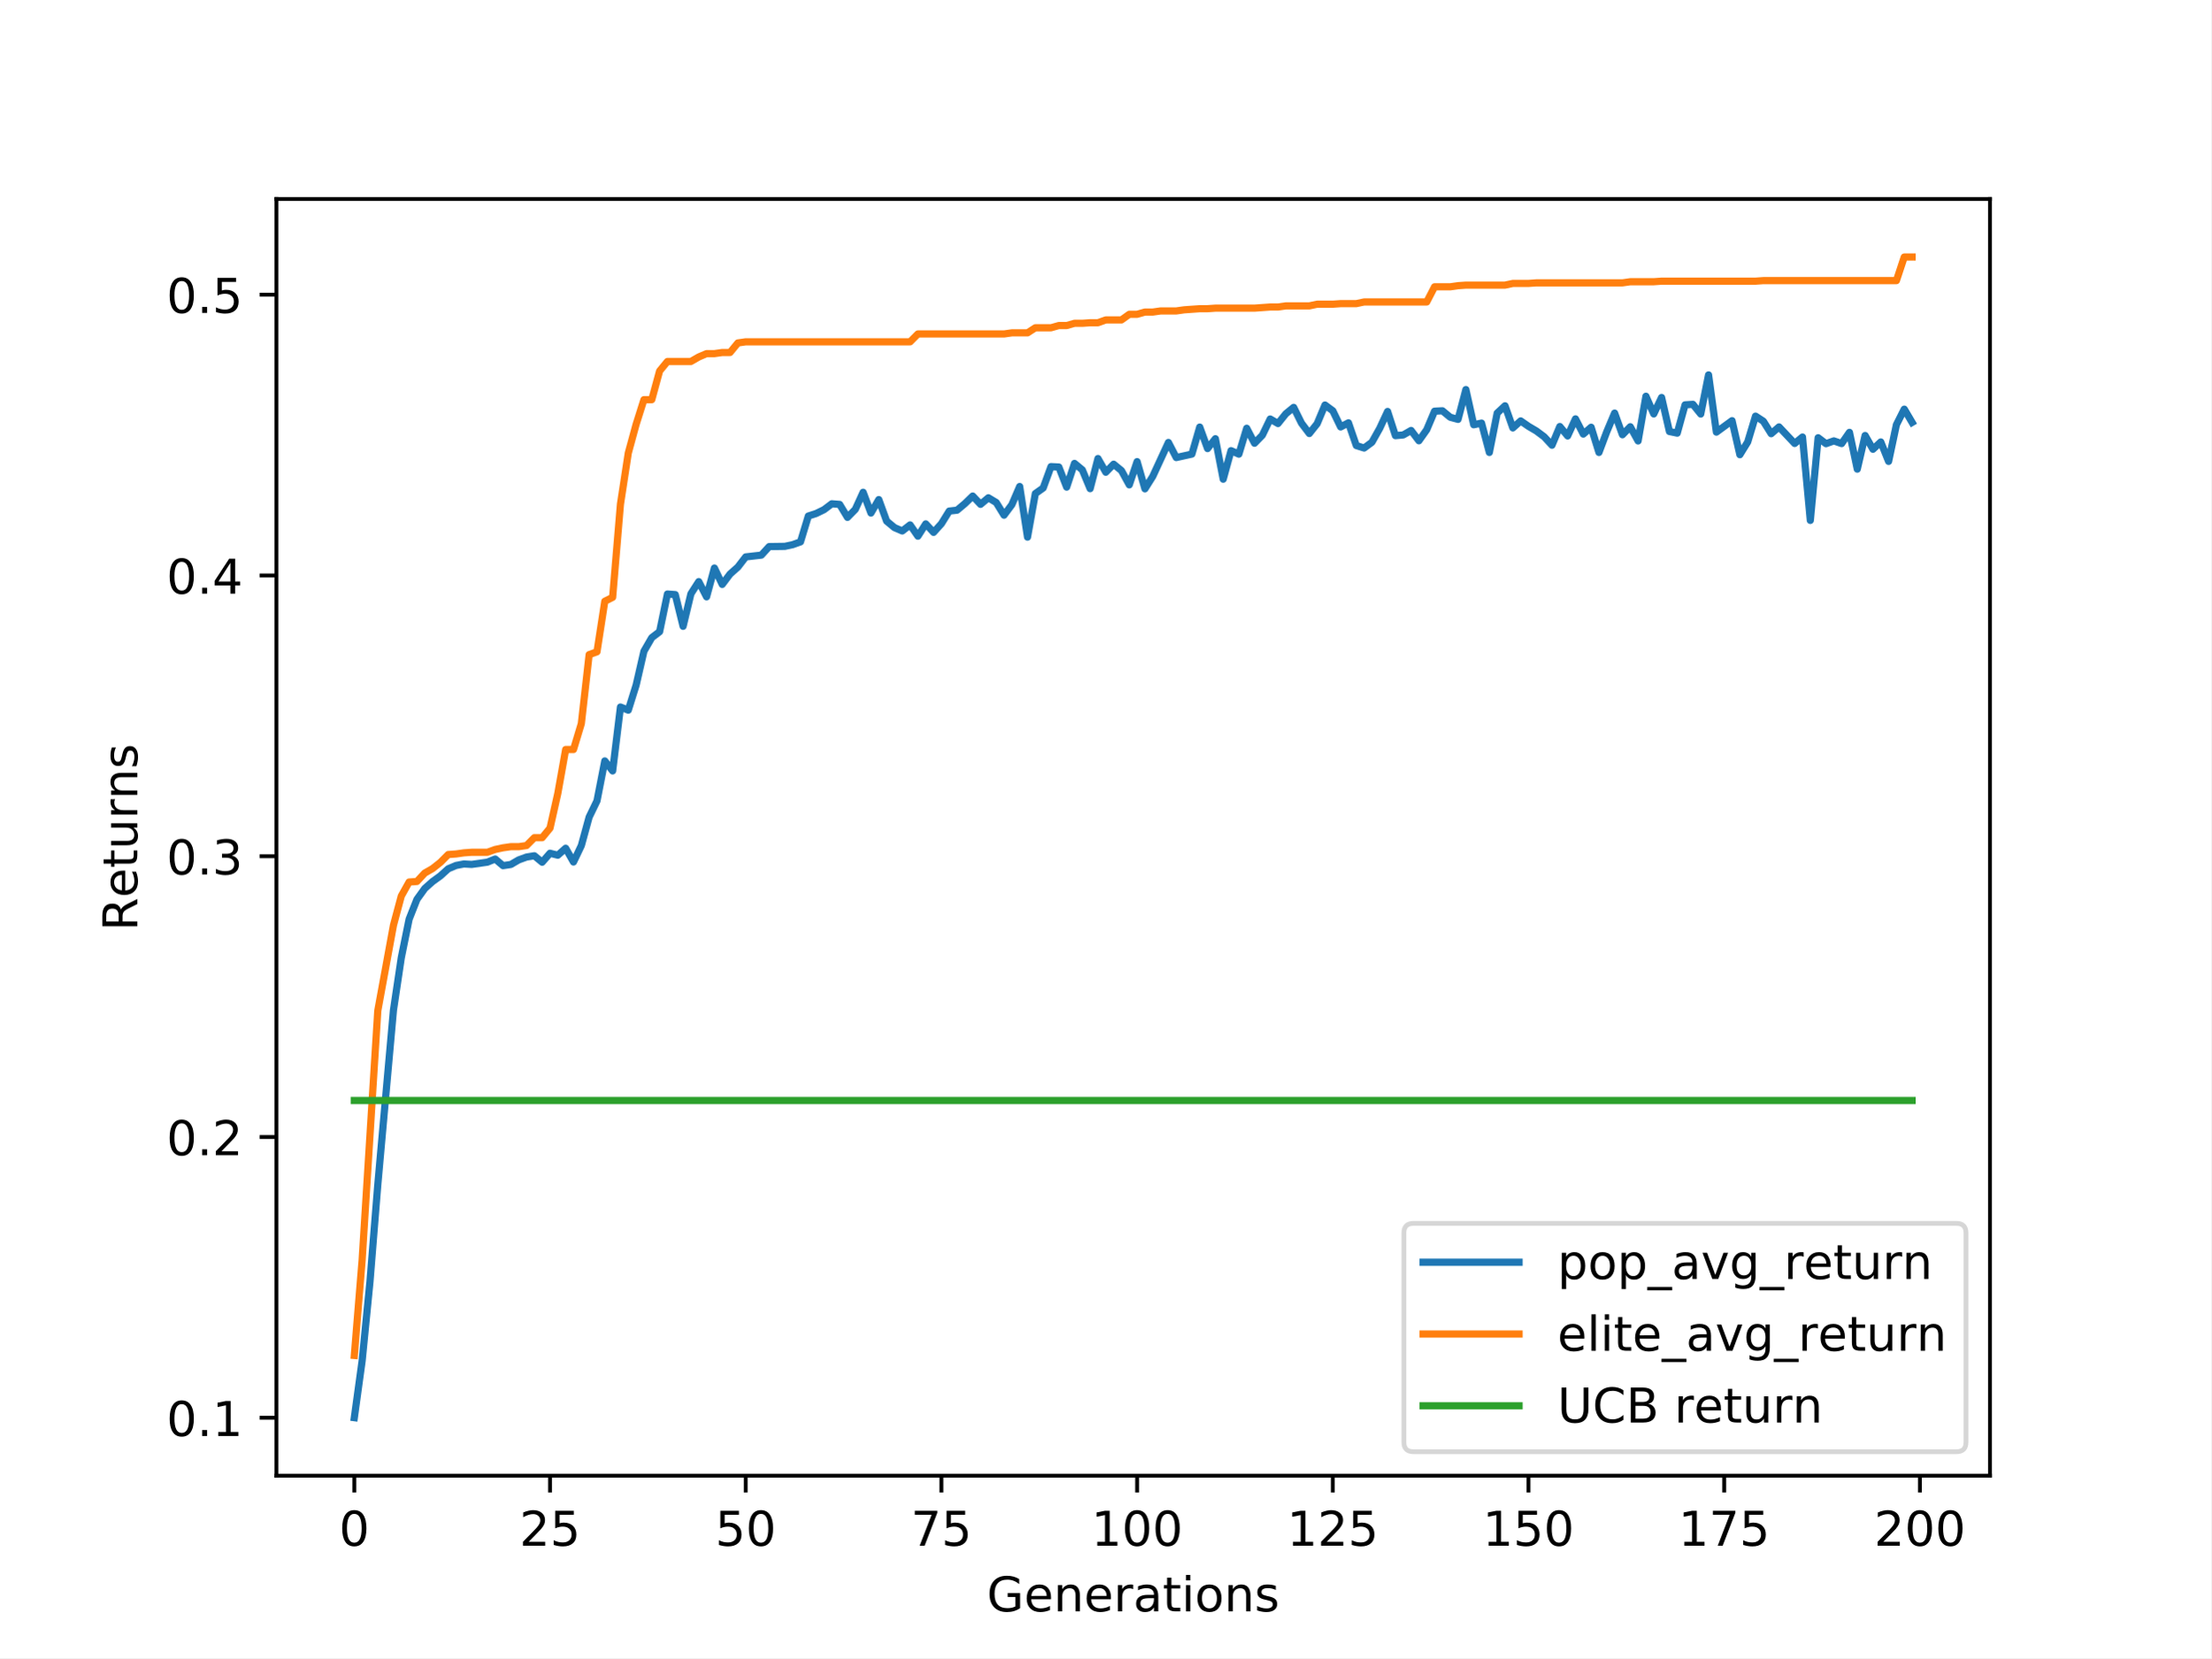
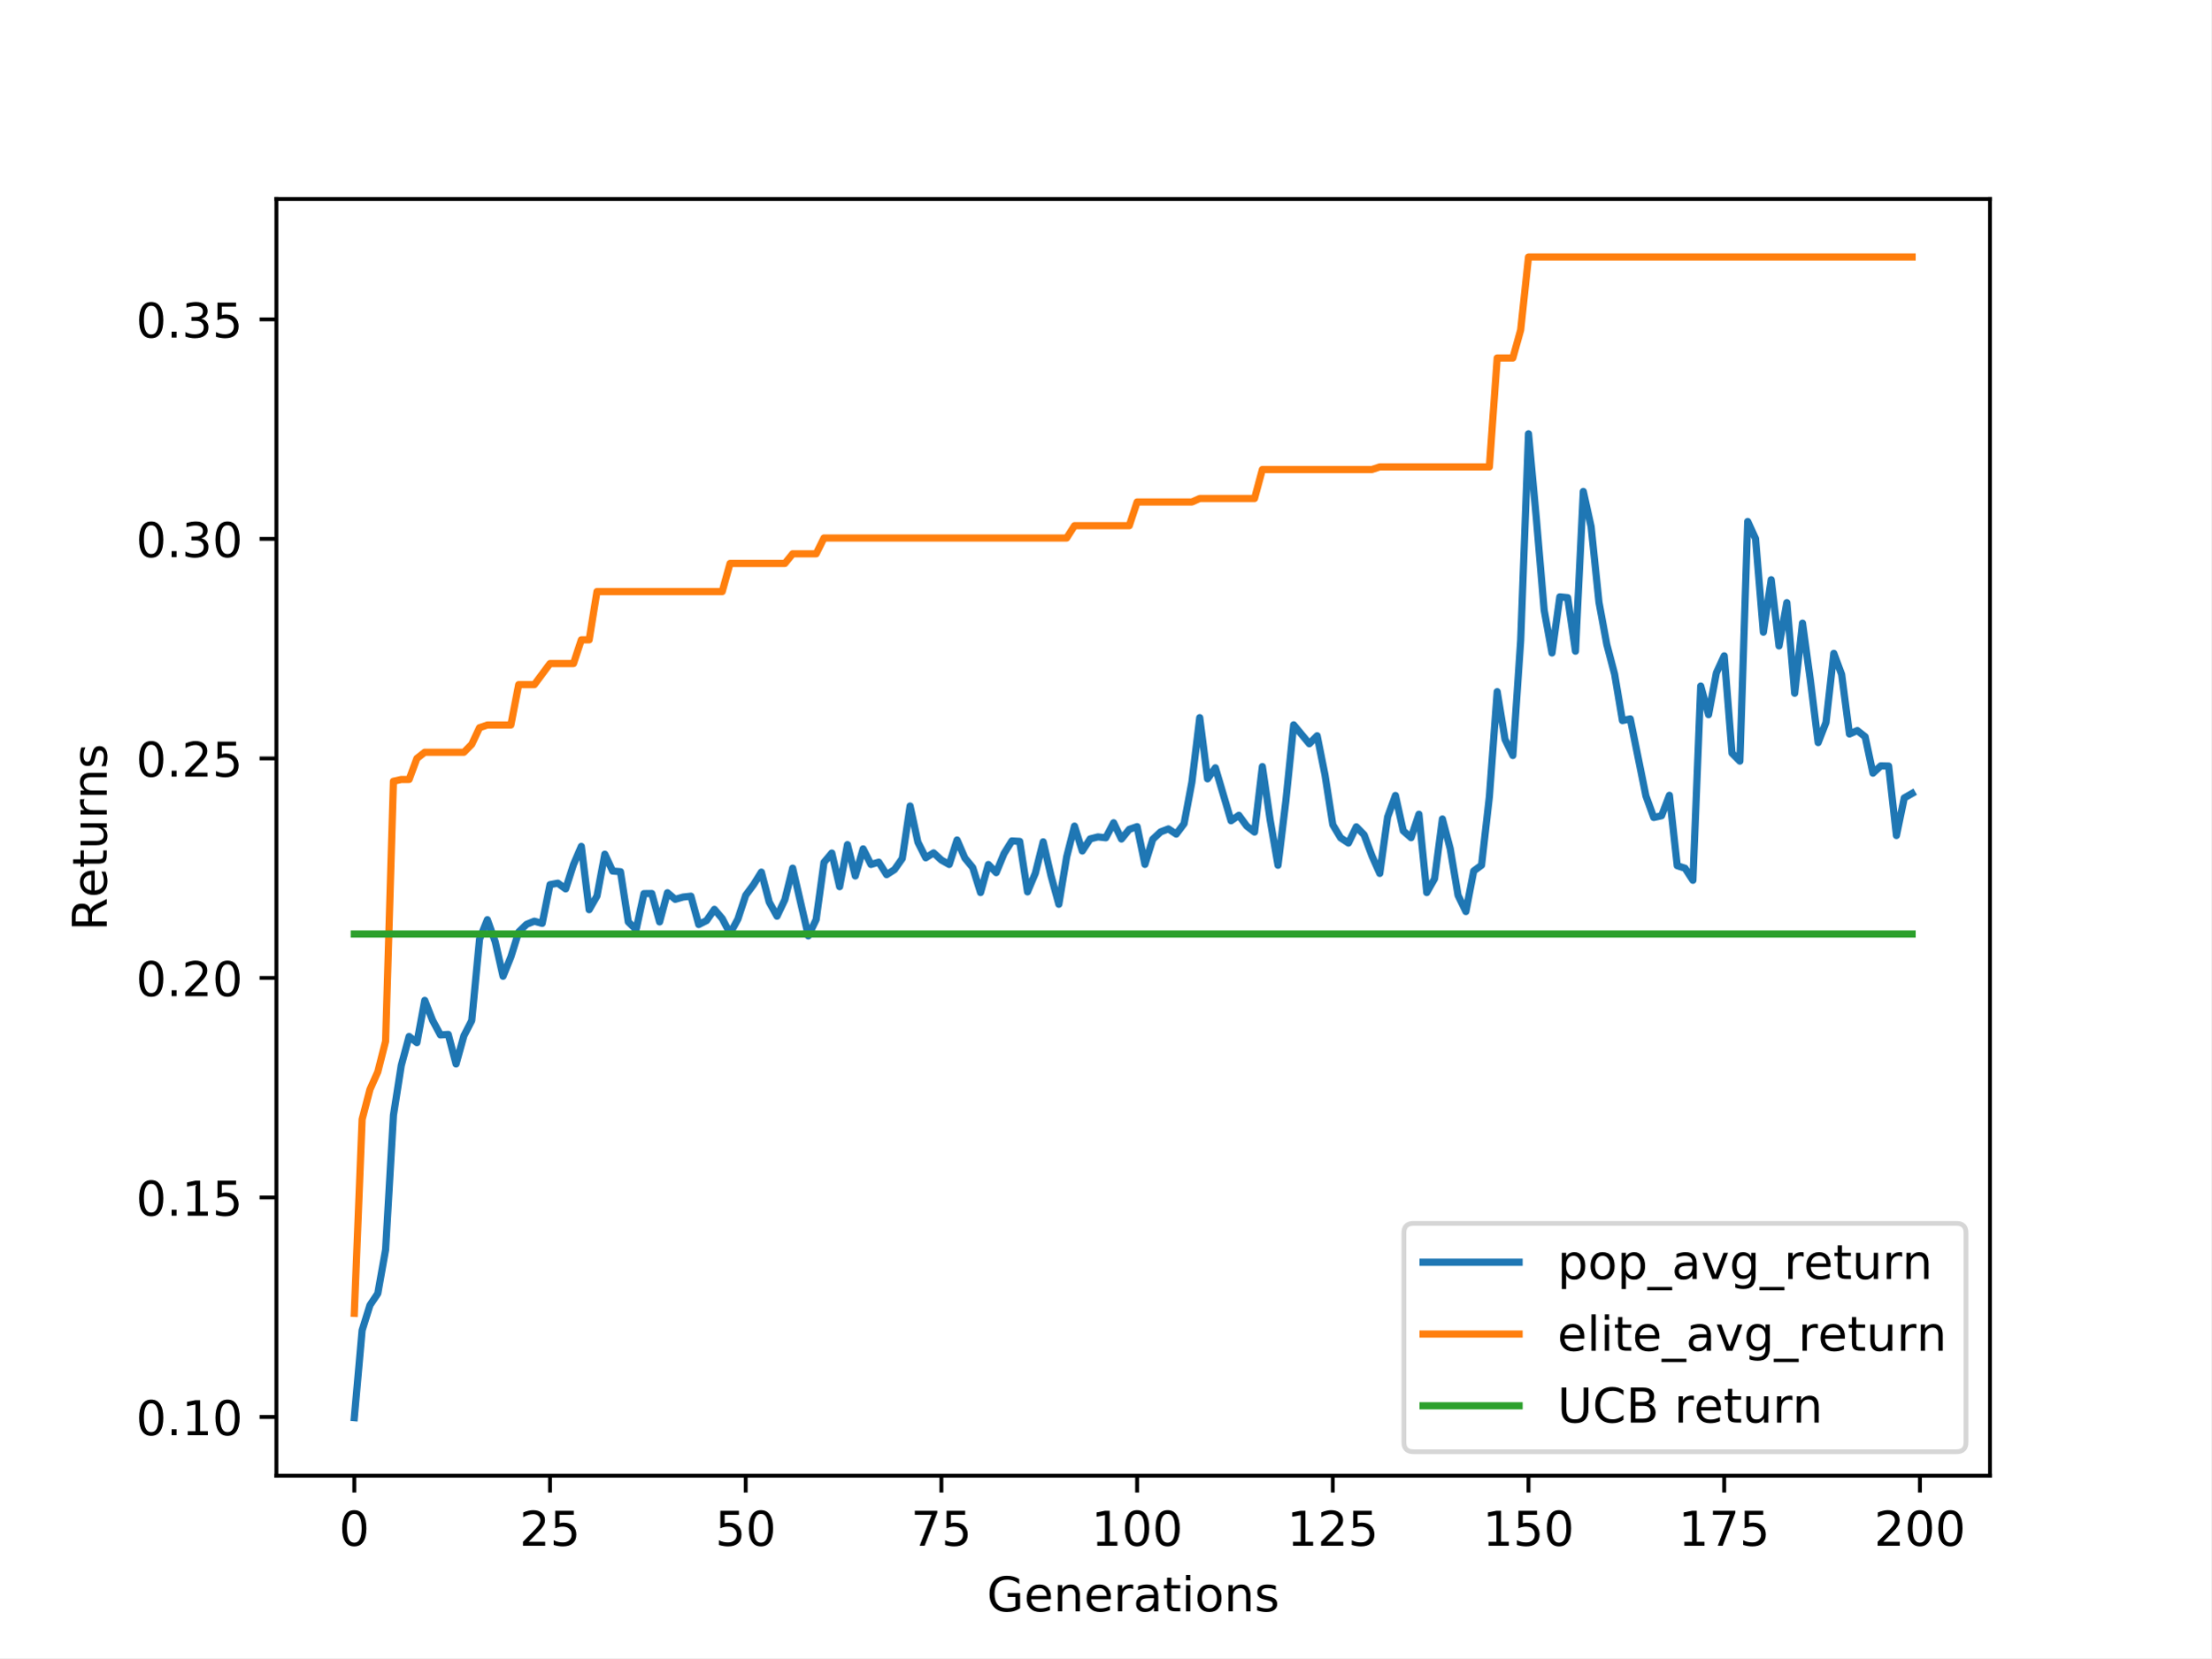
<svg xmlns="http://www.w3.org/2000/svg" xmlns:xlink="http://www.w3.org/1999/xlink" height="345.6pt" version="1.1" viewBox="0 0 460.8 345.6" width="460.8pt">
  <defs>
    <style type="text/css">
*{stroke-linecap:butt;stroke-linejoin:round;}
  </style>
  </defs>
  <g id="figure_1">
    <g id="patch_1">
      <path d="M 0 345.6  L 460.8 345.6  L 460.8 0  L 0 0  z " style="fill:#ffffff;" />
    </g>
    <g id="axes_1">
      <g id="patch_2">
        <path d="M 57.6 307.584  L 414.72 307.584  L 414.72 41.472  L 57.6 41.472  z " style="fill:#ffffff;" />
      </g>
      <g id="matplotlib.axis_1">
        <g id="xtick_1">
          <g id="line2d_1">
            <defs>
-               <path d="M 0 0  L 0 3.5  " id="mc8dad38e68" style="stroke:#000000;stroke-width:0.8;" />
-             </defs>
-             <g>
-               <use style="stroke:#000000;stroke-width:0.8;" x="73.833" xlink:href="#mc8dad38e68" y="307.584" />
+               <path d="M 0 0  L 0 3.5  " id="m1c2fbd9c2b" style="stroke:#000000;stroke-width:0.8;" />
+             </defs>
+             <g>
+               <use style="stroke:#000000;stroke-width:0.8;" x="73.833" xlink:href="#m1c2fbd9c2b" y="307.584" />
            </g>
          </g>
          <g id="text_1">
            <defs>
              <path d="M 31.781 66.406  Q 24.172 66.406 20.328 58.906  Q 16.5 51.422 16.5 36.375  Q 16.5 21.391 20.328 13.891  Q 24.172 6.391 31.781 6.391  Q 39.453 6.391 43.281 13.891  Q 47.125 21.391 47.125 36.375  Q 47.125 51.422 43.281 58.906  Q 39.453 66.406 31.781 66.406  z M 31.781 74.219  Q 44.047 74.219 50.516 64.516  Q 56.984 54.828 56.984 36.375  Q 56.984 17.969 50.516 8.266  Q 44.047 -1.422 31.781 -1.422  Q 19.531 -1.422 13.062 8.266  Q 6.594 17.969 6.594 36.375  Q 6.594 54.828 13.062 64.516  Q 19.531 74.219 31.781 74.219  z " id="DejaVuSans-48" />
            </defs>
            <g transform="translate(70.65148 322.1824)scale(0.1 -0.1)">
              <use xlink:href="#DejaVuSans-48" />
            </g>
          </g>
        </g>
        <g id="xtick_2">
          <g id="line2d_2">
            <g>
-               <use style="stroke:#000000;stroke-width:0.8;" x="114.618" xlink:href="#mc8dad38e68" y="307.584" />
+               <use style="stroke:#000000;stroke-width:0.8;" x="114.618" xlink:href="#m1c2fbd9c2b" y="307.584" />
            </g>
          </g>
          <g id="text_2">
            <defs>
              <path d="M 19.188 8.297  L 53.609 8.297  L 53.609 0  L 7.328 0  L 7.328 8.297  Q 12.938 14.109 22.625 23.891  Q 32.328 33.688 34.812 36.531  Q 39.547 41.844 41.422 45.531  Q 43.312 49.219 43.312 52.781  Q 43.312 58.594 39.234 62.25  Q 35.156 65.922 28.609 65.922  Q 23.969 65.922 18.812 64.312  Q 13.672 62.703 7.812 59.422  L 7.812 69.391  Q 13.766 71.781 18.938 73  Q 24.125 74.219 28.422 74.219  Q 39.75 74.219 46.484 68.547  Q 53.219 62.891 53.219 53.422  Q 53.219 48.922 51.531 44.891  Q 49.859 40.875 45.406 35.406  Q 44.188 33.984 37.641 27.219  Q 31.109 20.453 19.188 8.297  z " id="DejaVuSans-50" />
              <path d="M 10.797 72.906  L 49.516 72.906  L 49.516 64.594  L 19.828 64.594  L 19.828 46.734  Q 21.969 47.469 24.109 47.828  Q 26.266 48.188 28.422 48.188  Q 40.625 48.188 47.75 41.5  Q 54.891 34.812 54.891 23.391  Q 54.891 11.625 47.562 5.094  Q 40.234 -1.422 26.906 -1.422  Q 22.312 -1.422 17.547 -0.641  Q 12.797 0.141 7.719 1.703  L 7.719 11.625  Q 12.109 9.234 16.797 8.062  Q 21.484 6.891 26.703 6.891  Q 35.156 6.891 40.078 11.328  Q 45.016 15.766 45.016 23.391  Q 45.016 31 40.078 35.438  Q 35.156 39.891 26.703 39.891  Q 22.75 39.891 18.812 39.016  Q 14.891 38.141 10.797 36.281  z " id="DejaVuSans-53" />
            </defs>
            <g transform="translate(108.256 322.1824)scale(0.1 -0.1)">
              <use xlink:href="#DejaVuSans-50" />
              <use x="63.623" xlink:href="#DejaVuSans-53" />
            </g>
          </g>
        </g>
        <g id="xtick_3">
          <g id="line2d_3">
            <g>
-               <use style="stroke:#000000;stroke-width:0.8;" x="155.404" xlink:href="#mc8dad38e68" y="307.584" />
+               <use style="stroke:#000000;stroke-width:0.8;" x="155.404" xlink:href="#m1c2fbd9c2b" y="307.584" />
            </g>
          </g>
          <g id="text_3">
            <g transform="translate(149.0417 322.1824)scale(0.1 -0.1)">
              <use xlink:href="#DejaVuSans-53" />
              <use x="63.623" xlink:href="#DejaVuSans-48" />
            </g>
          </g>
        </g>
        <g id="xtick_4">
          <g id="line2d_4">
            <g>
-               <use style="stroke:#000000;stroke-width:0.8;" x="196.19" xlink:href="#mc8dad38e68" y="307.584" />
+               <use style="stroke:#000000;stroke-width:0.8;" x="196.19" xlink:href="#m1c2fbd9c2b" y="307.584" />
            </g>
          </g>
          <g id="text_4">
            <defs>
              <path d="M 8.203 72.906  L 55.078 72.906  L 55.078 68.703  L 28.609 0  L 18.312 0  L 43.219 64.594  L 8.203 64.594  z " id="DejaVuSans-55" />
            </defs>
            <g transform="translate(189.8275 322.1824)scale(0.1 -0.1)">
              <use xlink:href="#DejaVuSans-55" />
              <use x="63.623" xlink:href="#DejaVuSans-53" />
            </g>
          </g>
        </g>
        <g id="xtick_5">
          <g id="line2d_5">
            <g>
-               <use style="stroke:#000000;stroke-width:0.8;" x="236.976" xlink:href="#mc8dad38e68" y="307.584" />
+               <use style="stroke:#000000;stroke-width:0.8;" x="236.976" xlink:href="#m1c2fbd9c2b" y="307.584" />
            </g>
          </g>
          <g id="text_5">
            <defs>
              <path d="M 12.406 8.297  L 28.516 8.297  L 28.516 63.922  L 10.984 60.406  L 10.984 69.391  L 28.422 72.906  L 38.281 72.906  L 38.281 8.297  L 54.391 8.297  L 54.391 0  L 12.406 0  z " id="DejaVuSans-49" />
            </defs>
            <g transform="translate(227.432 322.1824)scale(0.1 -0.1)">
              <use xlink:href="#DejaVuSans-49" />
              <use x="63.623" xlink:href="#DejaVuSans-48" />
              <use x="127.246" xlink:href="#DejaVuSans-48" />
            </g>
          </g>
        </g>
        <g id="xtick_6">
          <g id="line2d_6">
            <g>
-               <use style="stroke:#000000;stroke-width:0.8;" x="277.761" xlink:href="#mc8dad38e68" y="307.584" />
+               <use style="stroke:#000000;stroke-width:0.8;" x="277.761" xlink:href="#m1c2fbd9c2b" y="307.584" />
            </g>
          </g>
          <g id="text_6">
            <g transform="translate(268.2177 322.1824)scale(0.1 -0.1)">
              <use xlink:href="#DejaVuSans-49" />
              <use x="63.623" xlink:href="#DejaVuSans-50" />
              <use x="127.246" xlink:href="#DejaVuSans-53" />
            </g>
          </g>
        </g>
        <g id="xtick_7">
          <g id="line2d_7">
            <g>
-               <use style="stroke:#000000;stroke-width:0.8;" x="318.547" xlink:href="#mc8dad38e68" y="307.584" />
+               <use style="stroke:#000000;stroke-width:0.8;" x="318.547" xlink:href="#m1c2fbd9c2b" y="307.584" />
            </g>
          </g>
          <g id="text_7">
            <g transform="translate(309.0035 322.1824)scale(0.1 -0.1)">
              <use xlink:href="#DejaVuSans-49" />
              <use x="63.623" xlink:href="#DejaVuSans-53" />
              <use x="127.246" xlink:href="#DejaVuSans-48" />
            </g>
          </g>
        </g>
        <g id="xtick_8">
          <g id="line2d_8">
            <g>
-               <use style="stroke:#000000;stroke-width:0.8;" x="359.333" xlink:href="#mc8dad38e68" y="307.584" />
+               <use style="stroke:#000000;stroke-width:0.8;" x="359.333" xlink:href="#m1c2fbd9c2b" y="307.584" />
            </g>
          </g>
          <g id="text_8">
            <g transform="translate(349.7892 322.1824)scale(0.1 -0.1)">
              <use xlink:href="#DejaVuSans-49" />
              <use x="63.623" xlink:href="#DejaVuSans-55" />
              <use x="127.246" xlink:href="#DejaVuSans-53" />
            </g>
          </g>
        </g>
        <g id="xtick_9">
          <g id="line2d_9">
            <g>
-               <use style="stroke:#000000;stroke-width:0.8;" x="400.119" xlink:href="#mc8dad38e68" y="307.584" />
+               <use style="stroke:#000000;stroke-width:0.8;" x="400.119" xlink:href="#m1c2fbd9c2b" y="307.584" />
            </g>
          </g>
          <g id="text_9">
            <g transform="translate(390.575 322.1824)scale(0.1 -0.1)">
              <use xlink:href="#DejaVuSans-50" />
              <use x="63.623" xlink:href="#DejaVuSans-48" />
              <use x="127.246" xlink:href="#DejaVuSans-48" />
            </g>
          </g>
        </g>
        <g id="text_10">
          <defs>
            <path d="M 59.516 10.406  L 59.516 29.984  L 43.406 29.984  L 43.406 38.094  L 69.281 38.094  L 69.281 6.781  Q 63.578 2.734 56.688 0.656  Q 49.812 -1.422 42 -1.422  Q 24.906 -1.422 15.25 8.562  Q 5.609 18.562 5.609 36.375  Q 5.609 54.25 15.25 64.234  Q 24.906 74.219 42 74.219  Q 49.125 74.219 55.547 72.453  Q 61.969 70.703 67.391 67.281  L 67.391 56.781  Q 61.922 61.422 55.766 63.766  Q 49.609 66.109 42.828 66.109  Q 29.438 66.109 22.719 58.641  Q 16.016 51.172 16.016 36.375  Q 16.016 21.625 22.719 14.156  Q 29.438 6.688 42.828 6.688  Q 48.047 6.688 52.141 7.594  Q 56.25 8.5 59.516 10.406  z " id="DejaVuSans-71" />
            <path d="M 56.203 29.594  L 56.203 25.203  L 14.891 25.203  Q 15.484 15.922 20.484 11.062  Q 25.484 6.203 34.422 6.203  Q 39.594 6.203 44.453 7.469  Q 49.312 8.734 54.109 11.281  L 54.109 2.781  Q 49.266 0.734 44.188 -0.344  Q 39.109 -1.422 33.891 -1.422  Q 20.797 -1.422 13.156 6.188  Q 5.516 13.812 5.516 26.812  Q 5.516 40.234 12.766 48.109  Q 20.016 56 32.328 56  Q 43.359 56 49.781 48.891  Q 56.203 41.797 56.203 29.594  z M 47.219 32.234  Q 47.125 39.594 43.094 43.984  Q 39.062 48.391 32.422 48.391  Q 24.906 48.391 20.391 44.141  Q 15.875 39.891 15.188 32.172  z " id="DejaVuSans-101" />
            <path d="M 54.891 33.016  L 54.891 0  L 45.906 0  L 45.906 32.719  Q 45.906 40.484 42.875 44.328  Q 39.844 48.188 33.797 48.188  Q 26.516 48.188 22.312 43.547  Q 18.109 38.922 18.109 30.906  L 18.109 0  L 9.078 0  L 9.078 54.688  L 18.109 54.688  L 18.109 46.188  Q 21.344 51.125 25.703 53.562  Q 30.078 56 35.797 56  Q 45.219 56 50.047 50.172  Q 54.891 44.344 54.891 33.016  z " id="DejaVuSans-110" />
            <path d="M 41.109 46.297  Q 39.594 47.172 37.812 47.578  Q 36.031 48 33.891 48  Q 26.266 48 22.188 43.047  Q 18.109 38.094 18.109 28.812  L 18.109 0  L 9.078 0  L 9.078 54.688  L 18.109 54.688  L 18.109 46.188  Q 20.953 51.172 25.484 53.578  Q 30.031 56 36.531 56  Q 37.453 56 38.578 55.875  Q 39.703 55.766 41.062 55.516  z " id="DejaVuSans-114" />
            <path d="M 34.281 27.484  Q 23.391 27.484 19.188 25  Q 14.984 22.516 14.984 16.5  Q 14.984 11.719 18.141 8.906  Q 21.297 6.109 26.703 6.109  Q 34.188 6.109 38.703 11.406  Q 43.219 16.703 43.219 25.484  L 43.219 27.484  z M 52.203 31.203  L 52.203 0  L 43.219 0  L 43.219 8.297  Q 40.141 3.328 35.547 0.953  Q 30.953 -1.422 24.312 -1.422  Q 15.922 -1.422 10.953 3.297  Q 6 8.016 6 15.922  Q 6 25.141 12.172 29.828  Q 18.359 34.516 30.609 34.516  L 43.219 34.516  L 43.219 35.406  Q 43.219 41.609 39.141 45  Q 35.062 48.391 27.688 48.391  Q 23 48.391 18.547 47.266  Q 14.109 46.141 10.016 43.891  L 10.016 52.203  Q 14.938 54.109 19.578 55.047  Q 24.219 56 28.609 56  Q 40.484 56 46.344 49.844  Q 52.203 43.703 52.203 31.203  z " id="DejaVuSans-97" />
            <path d="M 18.312 70.219  L 18.312 54.688  L 36.812 54.688  L 36.812 47.703  L 18.312 47.703  L 18.312 18.016  Q 18.312 11.328 20.141 9.422  Q 21.969 7.516 27.594 7.516  L 36.812 7.516  L 36.812 0  L 27.594 0  Q 17.188 0 13.234 3.875  Q 9.281 7.766 9.281 18.016  L 9.281 47.703  L 2.688 47.703  L 2.688 54.688  L 9.281 54.688  L 9.281 70.219  z " id="DejaVuSans-116" />
            <path d="M 9.422 54.688  L 18.406 54.688  L 18.406 0  L 9.422 0  z M 9.422 75.984  L 18.406 75.984  L 18.406 64.594  L 9.422 64.594  z " id="DejaVuSans-105" />
            <path d="M 30.609 48.391  Q 23.391 48.391 19.188 42.75  Q 14.984 37.109 14.984 27.297  Q 14.984 17.484 19.156 11.844  Q 23.344 6.203 30.609 6.203  Q 37.797 6.203 41.984 11.859  Q 46.188 17.531 46.188 27.297  Q 46.188 37.016 41.984 42.703  Q 37.797 48.391 30.609 48.391  z M 30.609 56  Q 42.328 56 49.016 48.375  Q 55.719 40.766 55.719 27.297  Q 55.719 13.875 49.016 6.219  Q 42.328 -1.422 30.609 -1.422  Q 18.844 -1.422 12.172 6.219  Q 5.516 13.875 5.516 27.297  Q 5.516 40.766 12.172 48.375  Q 18.844 56 30.609 56  z " id="DejaVuSans-111" />
            <path d="M 44.281 53.078  L 44.281 44.578  Q 40.484 46.531 36.375 47.5  Q 32.281 48.484 27.875 48.484  Q 21.188 48.484 17.844 46.438  Q 14.5 44.391 14.5 40.281  Q 14.5 37.156 16.891 35.375  Q 19.281 33.594 26.516 31.984  L 29.594 31.297  Q 39.156 29.25 43.188 25.516  Q 47.219 21.781 47.219 15.094  Q 47.219 7.469 41.188 3.016  Q 35.156 -1.422 24.609 -1.422  Q 20.219 -1.422 15.453 -0.562  Q 10.688 0.297 5.422 2  L 5.422 11.281  Q 10.406 8.688 15.234 7.391  Q 20.062 6.109 24.812 6.109  Q 31.156 6.109 34.562 8.281  Q 37.984 10.453 37.984 14.406  Q 37.984 18.062 35.516 20.016  Q 33.062 21.969 24.703 23.781  L 21.578 24.516  Q 13.234 26.266 9.516 29.906  Q 5.812 33.547 5.812 39.891  Q 5.812 47.609 11.281 51.797  Q 16.75 56 26.812 56  Q 31.781 56 36.172 55.266  Q 40.578 54.547 44.281 53.078  z " id="DejaVuSans-115" />
          </defs>
          <g transform="translate(205.6623 335.8606)scale(0.1 -0.1)">
            <use xlink:href="#DejaVuSans-71" />
            <use x="77.49" xlink:href="#DejaVuSans-101" />
            <use x="139.014" xlink:href="#DejaVuSans-110" />
            <use x="202.393" xlink:href="#DejaVuSans-101" />
            <use x="263.916" xlink:href="#DejaVuSans-114" />
            <use x="305.029" xlink:href="#DejaVuSans-97" />
            <use x="366.309" xlink:href="#DejaVuSans-116" />
            <use x="405.518" xlink:href="#DejaVuSans-105" />
            <use x="433.301" xlink:href="#DejaVuSans-111" />
            <use x="494.482" xlink:href="#DejaVuSans-110" />
            <use x="557.861" xlink:href="#DejaVuSans-115" />
          </g>
        </g>
      </g>
      <g id="matplotlib.axis_2">
        <g id="ytick_1">
          <g id="line2d_10">
            <defs>
-               <path d="M 0 0  L -3.5 0  " id="m16a6c72149" style="stroke:#000000;stroke-width:0.8;" />
-             </defs>
-             <g>
-               <use style="stroke:#000000;stroke-width:0.8;" x="57.6" xlink:href="#m16a6c72149" y="295.511" />
+               <path d="M 0 0  L -3.5 0  " id="m6aaf0573ea" style="stroke:#000000;stroke-width:0.8;" />
+             </defs>
+             <g>
+               <use style="stroke:#000000;stroke-width:0.8;" x="57.6" xlink:href="#m6aaf0573ea" y="295.342" />
            </g>
          </g>
          <g id="text_11">
            <defs>
              <path d="M 10.688 12.406  L 21 12.406  L 21 0  L 10.688 0  z " id="DejaVuSans-46" />
            </defs>
-             <g transform="translate(34.69687 299.3106)scale(0.1 -0.1)">
+             <g transform="translate(28.33438 299.1408)scale(0.1 -0.1)">
              <use xlink:href="#DejaVuSans-48" />
              <use x="63.623" xlink:href="#DejaVuSans-46" />
              <use x="95.41" xlink:href="#DejaVuSans-49" />
+               <use x="159.033" xlink:href="#DejaVuSans-48" />
            </g>
          </g>
        </g>
        <g id="ytick_2">
          <g id="line2d_11">
            <g>
-               <use style="stroke:#000000;stroke-width:0.8;" x="57.6" xlink:href="#m16a6c72149" y="236.986" />
+               <use style="stroke:#000000;stroke-width:0.8;" x="57.6" xlink:href="#m6aaf0573ea" y="249.586" />
            </g>
          </g>
          <g id="text_12">
-             <g transform="translate(34.69687 240.7854)scale(0.1 -0.1)">
-               <use xlink:href="#DejaVuSans-48" />
-               <use x="63.623" xlink:href="#DejaVuSans-46" />
-               <use x="95.41" xlink:href="#DejaVuSans-50" />
+             <g transform="translate(28.33438 253.385)scale(0.1 -0.1)">
+               <use xlink:href="#DejaVuSans-48" />
+               <use x="63.623" xlink:href="#DejaVuSans-46" />
+               <use x="95.41" xlink:href="#DejaVuSans-49" />
+               <use x="159.033" xlink:href="#DejaVuSans-53" />
            </g>
          </g>
        </g>
        <g id="ytick_3">
          <g id="line2d_12">
            <g>
-               <use style="stroke:#000000;stroke-width:0.8;" x="57.6" xlink:href="#m16a6c72149" y="178.461" />
+               <use style="stroke:#000000;stroke-width:0.8;" x="57.6" xlink:href="#m6aaf0573ea" y="203.83" />
            </g>
          </g>
          <g id="text_13">
-             <defs>
-               <path d="M 40.578 39.312  Q 47.656 37.797 51.625 33  Q 55.609 28.219 55.609 21.188  Q 55.609 10.406 48.188 4.484  Q 40.766 -1.422 27.094 -1.422  Q 22.516 -1.422 17.656 -0.516  Q 12.797 0.391 7.625 2.203  L 7.625 11.719  Q 11.719 9.328 16.594 8.109  Q 21.484 6.891 26.812 6.891  Q 36.078 6.891 40.938 10.547  Q 45.797 14.203 45.797 21.188  Q 45.797 27.641 41.281 31.266  Q 36.766 34.906 28.719 34.906  L 20.219 34.906  L 20.219 43.016  L 29.109 43.016  Q 36.375 43.016 40.234 45.922  Q 44.094 48.828 44.094 54.297  Q 44.094 59.906 40.109 62.906  Q 36.141 65.922 28.719 65.922  Q 24.656 65.922 20.016 65.031  Q 15.375 64.156 9.812 62.312  L 9.812 71.094  Q 15.438 72.656 20.344 73.438  Q 25.25 74.219 29.594 74.219  Q 40.828 74.219 47.359 69.109  Q 53.906 64.016 53.906 55.328  Q 53.906 49.266 50.438 45.094  Q 46.969 40.922 40.578 39.312  z " id="DejaVuSans-51" />
-             </defs>
-             <g transform="translate(34.69687 182.2601)scale(0.1 -0.1)">
-               <use xlink:href="#DejaVuSans-48" />
-               <use x="63.623" xlink:href="#DejaVuSans-46" />
-               <use x="95.41" xlink:href="#DejaVuSans-51" />
+             <g transform="translate(28.33438 207.6292)scale(0.1 -0.1)">
+               <use xlink:href="#DejaVuSans-48" />
+               <use x="63.623" xlink:href="#DejaVuSans-46" />
+               <use x="95.41" xlink:href="#DejaVuSans-50" />
+               <use x="159.033" xlink:href="#DejaVuSans-48" />
            </g>
          </g>
        </g>
        <g id="ytick_4">
          <g id="line2d_13">
            <g>
-               <use style="stroke:#000000;stroke-width:0.8;" x="57.6" xlink:href="#m16a6c72149" y="119.936" />
+               <use style="stroke:#000000;stroke-width:0.8;" x="57.6" xlink:href="#m6aaf0573ea" y="158.074" />
            </g>
          </g>
          <g id="text_14">
-             <defs>
-               <path d="M 37.797 64.312  L 12.891 25.391  L 37.797 25.391  z M 35.203 72.906  L 47.609 72.906  L 47.609 25.391  L 58.016 25.391  L 58.016 17.188  L 47.609 17.188  L 47.609 0  L 37.797 0  L 37.797 17.188  L 4.891 17.188  L 4.891 26.703  z " id="DejaVuSans-52" />
-             </defs>
-             <g transform="translate(34.69687 123.7349)scale(0.1 -0.1)">
-               <use xlink:href="#DejaVuSans-48" />
-               <use x="63.623" xlink:href="#DejaVuSans-46" />
-               <use x="95.41" xlink:href="#DejaVuSans-52" />
+             <g transform="translate(28.33438 161.8734)scale(0.1 -0.1)">
+               <use xlink:href="#DejaVuSans-48" />
+               <use x="63.623" xlink:href="#DejaVuSans-46" />
+               <use x="95.41" xlink:href="#DejaVuSans-50" />
+               <use x="159.033" xlink:href="#DejaVuSans-53" />
            </g>
          </g>
        </g>
        <g id="ytick_5">
          <g id="line2d_14">
            <g>
-               <use style="stroke:#000000;stroke-width:0.8;" x="57.6" xlink:href="#m16a6c72149" y="61.41" />
+               <use style="stroke:#000000;stroke-width:0.8;" x="57.6" xlink:href="#m6aaf0573ea" y="112.318" />
            </g>
          </g>
          <g id="text_15">
-             <g transform="translate(34.69687 65.2096)scale(0.1 -0.1)">
-               <use xlink:href="#DejaVuSans-48" />
-               <use x="63.623" xlink:href="#DejaVuSans-46" />
-               <use x="95.41" xlink:href="#DejaVuSans-53" />
-             </g>
-           </g>
-         </g>
-         <g id="text_16">
+             <defs>
+               <path d="M 40.578 39.312  Q 47.656 37.797 51.625 33  Q 55.609 28.219 55.609 21.188  Q 55.609 10.406 48.188 4.484  Q 40.766 -1.422 27.094 -1.422  Q 22.516 -1.422 17.656 -0.516  Q 12.797 0.391 7.625 2.203  L 7.625 11.719  Q 11.719 9.328 16.594 8.109  Q 21.484 6.891 26.812 6.891  Q 36.078 6.891 40.938 10.547  Q 45.797 14.203 45.797 21.188  Q 45.797 27.641 41.281 31.266  Q 36.766 34.906 28.719 34.906  L 20.219 34.906  L 20.219 43.016  L 29.109 43.016  Q 36.375 43.016 40.234 45.922  Q 44.094 48.828 44.094 54.297  Q 44.094 59.906 40.109 62.906  Q 36.141 65.922 28.719 65.922  Q 24.656 65.922 20.016 65.031  Q 15.375 64.156 9.812 62.312  L 9.812 71.094  Q 15.438 72.656 20.344 73.438  Q 25.25 74.219 29.594 74.219  Q 40.828 74.219 47.359 69.109  Q 53.906 64.016 53.906 55.328  Q 53.906 49.266 50.438 45.094  Q 46.969 40.922 40.578 39.312  z " id="DejaVuSans-51" />
+             </defs>
+             <g transform="translate(28.33438 116.1176)scale(0.1 -0.1)">
+               <use xlink:href="#DejaVuSans-48" />
+               <use x="63.623" xlink:href="#DejaVuSans-46" />
+               <use x="95.41" xlink:href="#DejaVuSans-51" />
+               <use x="159.033" xlink:href="#DejaVuSans-48" />
+             </g>
+           </g>
+         </g>
+         <g id="ytick_6">
+           <g id="line2d_15">
+             <g>
+               <use style="stroke:#000000;stroke-width:0.8;" x="57.6" xlink:href="#m6aaf0573ea" y="66.563" />
+             </g>
+           </g>
+           <g id="text_16">
+             <g transform="translate(28.33438 70.36186)scale(0.1 -0.1)">
+               <use xlink:href="#DejaVuSans-48" />
+               <use x="63.623" xlink:href="#DejaVuSans-46" />
+               <use x="95.41" xlink:href="#DejaVuSans-51" />
+               <use x="159.033" xlink:href="#DejaVuSans-53" />
+             </g>
+           </g>
+         </g>
+         <g id="text_17">
          <defs>
            <path d="M 44.391 34.188  Q 47.562 33.109 50.562 29.594  Q 53.562 26.078 56.594 19.922  L 66.609 0  L 56 0  L 46.688 18.703  Q 43.062 26.031 39.672 28.422  Q 36.281 30.812 30.422 30.812  L 19.672 30.812  L 19.672 0  L 9.812 0  L 9.812 72.906  L 32.078 72.906  Q 44.578 72.906 50.734 67.672  Q 56.891 62.453 56.891 51.906  Q 56.891 45.016 53.688 40.469  Q 50.484 35.938 44.391 34.188  z M 19.672 64.797  L 19.672 38.922  L 32.078 38.922  Q 39.203 38.922 42.844 42.219  Q 46.484 45.516 46.484 51.906  Q 46.484 58.297 42.844 61.547  Q 39.203 64.797 32.078 64.797  z " id="DejaVuSans-82" />
            <path d="M 8.5 21.578  L 8.5 54.688  L 17.484 54.688  L 17.484 21.922  Q 17.484 14.156 20.5 10.266  Q 23.531 6.391 29.594 6.391  Q 36.859 6.391 41.078 11.031  Q 45.312 15.672 45.312 23.688  L 45.312 54.688  L 54.297 54.688  L 54.297 0  L 45.312 0  L 45.312 8.406  Q 42.047 3.422 37.719 1  Q 33.406 -1.422 27.688 -1.422  Q 18.266 -1.422 13.375 4.438  Q 8.5 10.297 8.5 21.578  z M 31.109 56  z " id="DejaVuSans-117" />
          </defs>
-           <g transform="translate(28.61719 194.0327)rotate(-90)scale(0.1 -0.1)">
+           <g transform="translate(22.25469 194.0327)rotate(-90)scale(0.1 -0.1)">
            <use xlink:href="#DejaVuSans-82" />
            <use x="69.42" xlink:href="#DejaVuSans-101" />
            <use x="130.943" xlink:href="#DejaVuSans-116" />
            <use x="170.152" xlink:href="#DejaVuSans-117" />
            <use x="233.531" xlink:href="#DejaVuSans-114" />
            <use x="274.629" xlink:href="#DejaVuSans-110" />
            <use x="338.008" xlink:href="#DejaVuSans-115" />
          </g>
        </g>
      </g>
-       <g id="line2d_15">
-         <path clip-path="url(#pbd49c2f214)" d="M 73.833 295.488  L 75.464 283.631  L 77.096 267.138  L 78.727 246.924  L 81.99 210.556  L 83.621 199.635  L 85.253 191.594  L 86.884 187.462  L 88.516 185.191  L 90.147 183.74  L 91.778 182.558  L 93.41 181.083  L 95.041 180.392  L 96.673 180.076  L 98.304 180.17  L 101.567 179.702  L 103.198 179.046  L 104.83 180.427  L 106.461 180.182  L 108.093 179.233  L 109.724 178.636  L 111.356 178.367  L 112.987 179.713  L 114.618 177.841  L 116.25 178.25  L 117.881 176.799  L 119.513 179.667  L 121.144 176.249  L 122.776 170.302  L 124.407 166.931  L 126.038 158.597  L 127.67 160.681  L 129.301 147.361  L 130.933 148.016  L 132.564 142.807  L 134.196 135.726  L 135.827 132.905  L 137.458 131.664  L 139.09 123.81  L 140.721 123.927  L 142.353 130.54  L 143.984 123.763  L 145.616 121.223  L 147.247 124.395  L 148.879 118.391  L 150.51 121.808  L 152.141 119.643  L 153.773 118.192  L 155.404 116.073  L 158.667 115.698  L 160.299 113.919  L 163.561 113.872  L 165.193 113.521  L 166.824 112.936  L 168.456 107.552  L 170.087 107.025  L 171.719 106.229  L 173.35 105  L 174.981 105.129  L 176.613 107.833  L 178.244 106.171  L 179.876 102.6  L 181.507 106.931  L 183.139 104.122  L 184.77 108.605  L 186.401 109.963  L 188.033 110.665  L 189.664 109.401  L 191.296 111.754  L 192.927 109.19  L 194.559 110.958  L 196.19 109.155  L 197.821 106.522  L 199.453 106.334  L 201.084 104.965  L 202.716 103.385  L 204.347 105.117  L 205.979 103.748  L 207.61 104.731  L 209.241 107.376  L 210.873 105.187  L 212.504 101.395  L 214.136 111.953  L 215.767 102.87  L 217.399 101.711  L 219.03 97.251  L 220.661 97.333  L 222.293 101.524  L 223.924 96.584  L 225.556 97.93  L 227.187 101.851  L 228.819 95.566  L 230.45 98.422  L 232.081 96.748  L 233.713 98.082  L 235.344 101.055  L 236.976 96.21  L 238.607 101.886  L 240.239 99.288  L 243.501 92.218  L 245.133 95.367  L 248.396 94.641  L 250.027 89.011  L 251.659 93.494  L 253.29 91.434  L 254.921 99.873  L 256.553 93.927  L 258.184 94.653  L 259.816 89.257  L 261.447 92.382  L 263.079 90.708  L 264.71 87.325  L 266.341 88.273  L 267.973 86.237  L 269.604 84.902  L 271.236 88.203  L 272.867 90.357  L 274.499 88.309  L 276.13 84.411  L 277.761 85.616  L 279.393 88.987  L 281.024 88.121  L 282.656 92.862  L 284.287 93.377  L 285.919 92.171  L 287.55 89.257  L 289.181 85.757  L 290.813 90.802  L 292.444 90.65  L 294.076 89.713  L 295.707 91.867  L 297.339 89.561  L 298.97 85.698  L 300.601 85.616  L 302.233 86.963  L 303.864 87.407  L 305.496 81.192  L 307.127 88.531  L 308.759 88.18  L 310.39 94.302  L 312.021 86.096  L 313.653 84.575  L 315.284 89.186  L 316.916 87.723  L 318.547 88.859  L 320.179 89.819  L 321.81 91.036  L 323.441 92.792  L 325.073 88.894  L 326.704 90.86  L 328.336 87.302  L 329.967 90.474  L 331.599 89.046  L 333.23 94.302  L 334.862 89.971  L 336.493 86.096  L 338.124 90.614  L 339.756 88.941  L 341.387 91.902  L 343.019 82.585  L 344.65 86.272  L 346.282 82.842  L 347.913 89.936  L 349.544 90.275  L 351.176 84.376  L 352.807 84.27  L 354.439 86.295  L 356.07 78.137  L 357.702 90.064  L 360.964 87.677  L 362.596 94.77  L 364.227 92.124  L 365.859 86.728  L 367.49 87.794  L 369.122 90.392  L 370.753 88.976  L 374.016 92.429  L 375.647 91.083  L 377.279 108.465  L 378.91 91.235  L 380.542 92.476  L 382.173 91.89  L 383.804 92.452  L 385.436 90.111  L 387.067 97.778  L 388.699 90.767  L 390.33 93.634  L 391.962 92.113  L 393.593 96.163  L 395.224 88.519  L 396.856 85.277  L 398.487 88.039  L 398.487 88.039  " style="fill:none;stroke:#1f77b4;stroke-linecap:square;stroke-width:1.5;" />
-       </g>
      <g id="line2d_16">
-         <path clip-path="url(#pbd49c2f214)" d="M 73.833 282.519  L 75.464 262.62  L 78.727 210.65  L 81.99 192.858  L 83.621 186.771  L 85.253 183.845  L 86.884 183.728  L 88.516 181.972  L 90.147 181.036  L 91.778 179.748  L 93.41 178.11  L 95.041 177.993  L 96.673 177.759  L 98.304 177.642  L 101.567 177.642  L 103.198 177.056  L 104.83 176.705  L 106.461 176.471  L 108.093 176.471  L 109.724 176.237  L 111.356 174.598  L 112.987 174.598  L 114.618 172.608  L 116.25 165.351  L 117.881 156.221  L 119.513 156.221  L 121.144 150.837  L 122.776 136.44  L 124.407 135.855  L 126.038 125.32  L 127.67 124.501  L 129.301 105.07  L 130.933 94.419  L 132.564 88.449  L 134.196 83.299  L 135.827 83.299  L 137.458 77.329  L 139.09 75.339  L 143.984 75.339  L 145.616 74.403  L 147.247 73.701  L 148.879 73.701  L 150.51 73.467  L 152.141 73.467  L 153.773 71.477  L 155.404 71.243  L 189.664 71.243  L 191.296 69.604  L 209.241 69.604  L 210.873 69.37  L 214.136 69.37  L 215.767 68.316  L 219.03 68.316  L 220.661 67.848  L 222.293 67.848  L 223.924 67.38  L 225.556 67.38  L 227.187 67.263  L 228.819 67.263  L 230.45 66.678  L 233.713 66.678  L 235.344 65.507  L 236.976 65.507  L 238.607 65.039  L 240.239 65.039  L 241.87 64.805  L 245.133 64.805  L 246.764 64.571  L 250.027 64.337  L 251.659 64.337  L 253.29 64.22  L 261.447 64.22  L 264.71 63.985  L 266.341 63.985  L 267.973 63.751  L 272.867 63.751  L 274.499 63.4  L 277.761 63.4  L 279.393 63.283  L 282.656 63.283  L 284.287 62.932  L 297.339 62.932  L 298.97 59.772  L 302.233 59.772  L 303.864 59.538  L 305.496 59.421  L 313.653 59.421  L 315.284 59.069  L 318.547 59.069  L 320.179 58.952  L 338.124 58.952  L 339.756 58.718  L 344.65 58.718  L 346.282 58.601  L 365.859 58.601  L 367.49 58.484  L 395.224 58.484  L 396.856 53.568  L 398.487 53.568  L 398.487 53.568  " style="fill:none;stroke:#ff7f0e;stroke-linecap:square;stroke-width:1.5;" />
+         <path clip-path="url(#p8d7f963f9d)" d="M 73.833 295.488  L 75.464 277.277  L 77.096 272.043  L 78.727 269.609  L 80.358 260.457  L 81.99 232.455  L 83.621 222.077  L 85.253 216.038  L 86.884 217.319  L 88.516 208.515  L 90.147 212.67  L 91.778 215.708  L 93.41 215.598  L 95.041 221.766  L 96.673 215.891  L 98.304 212.725  L 99.936 195.74  L 101.567 191.696  L 103.198 196.289  L 104.83 203.482  L 106.461 199.456  L 108.093 194.258  L 109.724 192.666  L 111.356 192.007  L 112.987 192.464  L 114.618 184.393  L 116.25 184.082  L 117.881 185.271  L 119.513 180.202  L 121.144 176.413  L 122.776 189.609  L 124.407 186.754  L 126.038 178.042  L 127.67 181.556  L 129.301 181.684  L 130.933 192.153  L 132.564 193.745  L 134.196 186.26  L 135.827 186.241  L 137.458 192.153  L 139.09 186.077  L 140.721 187.449  L 142.353 186.974  L 143.984 186.791  L 145.616 192.702  L 147.247 191.879  L 148.879 189.536  L 150.51 191.458  L 152.141 194.587  L 153.773 191.567  L 155.404 186.608  L 157.036 184.393  L 158.667 181.776  L 160.299 188.017  L 161.93 190.963  L 163.561 187.523  L 165.193 180.952  L 168.456 195.063  L 170.087 191.659  L 171.719 179.744  L 173.35 177.804  L 174.981 184.814  L 176.613 176.047  L 178.244 182.581  L 179.876 176.926  L 181.507 180.183  L 183.139 179.708  L 184.77 182.306  L 186.401 181.263  L 188.033 178.939  L 189.664 167.994  L 191.296 175.553  L 192.927 178.792  L 194.559 177.768  L 196.19 179.268  L 197.821 180.183  L 199.453 175.077  L 201.084 178.847  L 202.716 180.824  L 204.347 186.04  L 205.979 180.183  L 207.61 181.886  L 209.241 177.914  L 210.873 175.278  L 212.504 175.37  L 214.136 185.894  L 215.767 182.014  L 217.399 175.461  L 219.03 182.508  L 220.661 188.474  L 222.293 178.609  L 223.924 172.185  L 225.556 177.365  L 227.187 174.857  L 228.819 174.436  L 230.45 174.62  L 232.081 171.49  L 233.713 174.876  L 235.344 172.862  L 236.976 172.295  L 238.607 180.165  L 240.239 174.931  L 241.87 173.393  L 243.501 172.771  L 245.133 173.851  L 246.764 171.673  L 248.396 163.016  L 250.027 149.582  L 251.659 162.339  L 253.29 160.033  L 256.553 171.069  L 258.184 169.934  L 259.816 172.167  L 261.447 173.43  L 263.079 159.776  L 264.71 170.941  L 266.341 180.348  L 267.973 166.969  L 269.604 151.083  L 272.867 155.018  L 274.499 153.352  L 276.13 161.497  L 277.761 171.911  L 279.393 174.638  L 281.024 175.718  L 282.656 172.332  L 284.287 173.997  L 285.919 178.39  L 287.55 182.05  L 289.181 170.3  L 290.813 165.798  L 292.444 173.174  L 294.076 174.601  L 295.707 169.714  L 297.339 186.04  L 298.97 183.148  L 300.601 170.703  L 302.233 176.907  L 303.864 186.608  L 305.496 189.993  L 307.127 181.538  L 308.759 180.33  L 310.39 166.072  L 312.021 144.164  L 313.653 154.103  L 315.284 157.47  L 316.916 133.476  L 318.547 90.411  L 320.179 108.054  L 321.81 127.162  L 323.441 136.093  L 325.073 124.398  L 326.704 124.563  L 328.336 135.727  L 329.967 102.435  L 331.599 109.793  L 333.23 125.514  L 334.862 134.318  L 336.493 140.522  L 338.124 150.186  L 339.756 149.838  L 343.019 165.908  L 344.65 170.392  L 346.282 170.026  L 347.913 165.761  L 349.544 180.44  L 351.176 180.97  L 352.807 183.478  L 354.439 142.993  L 356.07 148.96  L 357.702 140.248  L 359.333 136.697  L 360.964 156.994  L 362.596 158.642  L 364.227 108.695  L 365.859 112.264  L 367.49 131.774  L 369.122 120.829  L 370.753 134.629  L 372.384 125.606  L 374.016 144.494  L 375.647 129.889  L 377.279 141.712  L 378.91 154.78  L 380.542 150.589  L 382.173 136.185  L 383.804 140.577  L 385.436 152.986  L 387.067 152.272  L 388.699 153.554  L 390.33 161.149  L 391.962 159.63  L 393.593 159.667  L 395.224 174.144  L 396.856 166.31  L 398.487 165.377  L 398.487 165.377  " style="fill:none;stroke:#1f77b4;stroke-linecap:square;stroke-width:1.5;" />
      </g>
      <g id="line2d_17">
-         <path clip-path="url(#pbd49c2f214)" d="M 73.833 229.378  L 398.487 229.378  L 398.487 229.378  " style="fill:none;stroke:#2ca02c;stroke-linecap:square;stroke-width:1.5;" />
+         <path clip-path="url(#p8d7f963f9d)" d="M 73.833 273.745  L 75.464 233.297  L 77.096 227.074  L 78.727 223.413  L 80.358 217.008  L 81.99 162.833  L 83.621 162.467  L 85.253 162.467  L 86.884 158.074  L 88.516 156.793  L 96.673 156.793  L 98.304 155.146  L 99.936 151.668  L 101.567 151.119  L 106.461 151.119  L 108.093 142.7  L 111.356 142.7  L 114.618 138.308  L 119.513 138.308  L 121.144 133.366  L 122.776 133.366  L 124.407 123.3  L 150.51 123.3  L 152.141 117.443  L 163.561 117.443  L 165.193 115.43  L 170.087 115.43  L 171.719 112.135  L 222.293 112.135  L 223.924 109.573  L 235.344 109.573  L 236.976 104.631  L 248.396 104.631  L 250.027 103.899  L 261.447 103.899  L 263.079 97.86  L 285.919 97.86  L 287.55 97.311  L 310.39 97.311  L 312.021 74.616  L 315.284 74.616  L 316.916 68.759  L 318.547 53.568  L 398.487 53.568  L 398.487 53.568  " style="fill:none;stroke:#ff7f0e;stroke-linecap:square;stroke-width:1.5;" />
+       </g>
+       <g id="line2d_18">
+         <path clip-path="url(#p8d7f963f9d)" d="M 73.833 194.679  L 398.487 194.679  L 398.487 194.679  " style="fill:none;stroke:#2ca02c;stroke-linecap:square;stroke-width:1.5;" />
      </g>
      <g id="patch_3">
        <path d="M 57.6 307.584  L 57.6 41.472  " style="fill:none;stroke:#000000;stroke-linecap:square;stroke-linejoin:miter;stroke-width:0.8;" />
      </g>
      <g id="patch_4">
        <path d="M 414.72 307.584  L 414.72 41.472  " style="fill:none;stroke:#000000;stroke-linecap:square;stroke-linejoin:miter;stroke-width:0.8;" />
      </g>
      <g id="patch_5">
        <path d="M 57.6 307.584  L 414.72 307.584  " style="fill:none;stroke:#000000;stroke-linecap:square;stroke-linejoin:miter;stroke-width:0.8;" />
      </g>
      <g id="patch_6">
        <path d="M 57.6 41.472  L 414.72 41.472  " style="fill:none;stroke:#000000;stroke-linecap:square;stroke-linejoin:miter;stroke-width:0.8;" />
      </g>
      <g id="legend_1">
        <g id="patch_7">
          <path d="M 294.576 302.584  L 407.72 302.584  Q 409.72 302.584 409.72 300.584  L 409.72 256.993  Q 409.72 254.993 407.72 254.993  L 294.576 254.993  Q 292.576 254.993 292.576 256.993  L 292.576 300.584  Q 292.576 302.584 294.576 302.584  z " style="fill:#ffffff;opacity:0.8;stroke:#cccccc;stroke-linejoin:miter;" />
        </g>
-         <g id="line2d_18">
+         <g id="line2d_19">
          <path d="M 296.576 263.092  L 316.576 263.092  " style="fill:none;stroke:#1f77b4;stroke-linecap:square;stroke-width:1.5;" />
        </g>
-         <g id="line2d_19" />
-         <g id="text_17">
+         <g id="line2d_20" />
+         <g id="text_18">
          <defs>
            <path d="M 18.109 8.203  L 18.109 -20.797  L 9.078 -20.797  L 9.078 54.688  L 18.109 54.688  L 18.109 46.391  Q 20.953 51.266 25.266 53.625  Q 29.594 56 35.594 56  Q 45.562 56 51.781 48.094  Q 58.016 40.188 58.016 27.297  Q 58.016 14.406 51.781 6.484  Q 45.562 -1.422 35.594 -1.422  Q 29.594 -1.422 25.266 0.953  Q 20.953 3.328 18.109 8.203  z M 48.688 27.297  Q 48.688 37.203 44.609 42.844  Q 40.531 48.484 33.406 48.484  Q 26.266 48.484 22.188 42.844  Q 18.109 37.203 18.109 27.297  Q 18.109 17.391 22.188 11.75  Q 26.266 6.109 33.406 6.109  Q 40.531 6.109 44.609 11.75  Q 48.688 17.391 48.688 27.297  z " id="DejaVuSans-112" />
            <path d="M 50.984 -16.609  L 50.984 -23.578  L -0.984 -23.578  L -0.984 -16.609  z " id="DejaVuSans-95" />
            <path d="M 2.984 54.688  L 12.5 54.688  L 29.594 8.797  L 46.688 54.688  L 56.203 54.688  L 35.688 0  L 23.484 0  z " id="DejaVuSans-118" />
            <path d="M 45.406 27.984  Q 45.406 37.75 41.375 43.109  Q 37.359 48.484 30.078 48.484  Q 22.859 48.484 18.828 43.109  Q 14.797 37.75 14.797 27.984  Q 14.797 18.266 18.828 12.891  Q 22.859 7.516 30.078 7.516  Q 37.359 7.516 41.375 12.891  Q 45.406 18.266 45.406 27.984  z M 54.391 6.781  Q 54.391 -7.172 48.188 -13.984  Q 42 -20.797 29.203 -20.797  Q 24.469 -20.797 20.266 -20.094  Q 16.062 -19.391 12.109 -17.922  L 12.109 -9.188  Q 16.062 -11.328 19.922 -12.344  Q 23.781 -13.375 27.781 -13.375  Q 36.625 -13.375 41.016 -8.766  Q 45.406 -4.156 45.406 5.172  L 45.406 9.625  Q 42.625 4.781 38.281 2.391  Q 33.938 0 27.875 0  Q 17.828 0 11.672 7.656  Q 5.516 15.328 5.516 27.984  Q 5.516 40.672 11.672 48.328  Q 17.828 56 27.875 56  Q 33.938 56 38.281 53.609  Q 42.625 51.219 45.406 46.391  L 45.406 54.688  L 54.391 54.688  z " id="DejaVuSans-103" />
          </defs>
          <g transform="translate(324.5763 266.5918)scale(0.1 -0.1)">
            <use xlink:href="#DejaVuSans-112" />
            <use x="63.477" xlink:href="#DejaVuSans-111" />
            <use x="124.658" xlink:href="#DejaVuSans-112" />
            <use x="188.135" xlink:href="#DejaVuSans-95" />
            <use x="238.135" xlink:href="#DejaVuSans-97" />
            <use x="299.414" xlink:href="#DejaVuSans-118" />
            <use x="358.594" xlink:href="#DejaVuSans-103" />
            <use x="422.07" xlink:href="#DejaVuSans-95" />
            <use x="472.07" xlink:href="#DejaVuSans-114" />
            <use x="513.152" xlink:href="#DejaVuSans-101" />
            <use x="574.676" xlink:href="#DejaVuSans-116" />
            <use x="613.885" xlink:href="#DejaVuSans-117" />
            <use x="677.264" xlink:href="#DejaVuSans-114" />
            <use x="718.361" xlink:href="#DejaVuSans-110" />
          </g>
        </g>
-         <g id="line2d_20">
+         <g id="line2d_21">
          <path d="M 296.576 278.048  L 316.576 278.048  " style="fill:none;stroke:#ff7f0e;stroke-linecap:square;stroke-width:1.5;" />
        </g>
-         <g id="line2d_21" />
-         <g id="text_18">
+         <g id="line2d_22" />
+         <g id="text_19">
          <defs>
            <path d="M 9.422 75.984  L 18.406 75.984  L 18.406 0  L 9.422 0  z " id="DejaVuSans-108" />
          </defs>
          <g transform="translate(324.5763 281.5481)scale(0.1 -0.1)">
            <use xlink:href="#DejaVuSans-101" />
            <use x="61.523" xlink:href="#DejaVuSans-108" />
            <use x="89.307" xlink:href="#DejaVuSans-105" />
            <use x="117.09" xlink:href="#DejaVuSans-116" />
            <use x="156.299" xlink:href="#DejaVuSans-101" />
            <use x="217.822" xlink:href="#DejaVuSans-95" />
            <use x="267.822" xlink:href="#DejaVuSans-97" />
            <use x="329.102" xlink:href="#DejaVuSans-118" />
            <use x="388.281" xlink:href="#DejaVuSans-103" />
            <use x="451.758" xlink:href="#DejaVuSans-95" />
            <use x="501.758" xlink:href="#DejaVuSans-114" />
            <use x="542.84" xlink:href="#DejaVuSans-101" />
            <use x="604.363" xlink:href="#DejaVuSans-116" />
            <use x="643.572" xlink:href="#DejaVuSans-117" />
            <use x="706.951" xlink:href="#DejaVuSans-114" />
            <use x="748.049" xlink:href="#DejaVuSans-110" />
          </g>
        </g>
-         <g id="line2d_22">
+         <g id="line2d_23">
          <path d="M 296.576 293.004  L 316.576 293.004  " style="fill:none;stroke:#2ca02c;stroke-linecap:square;stroke-width:1.5;" />
        </g>
-         <g id="line2d_23" />
-         <g id="text_19">
+         <g id="line2d_24" />
+         <g id="text_20">
          <defs>
            <path d="M 8.688 72.906  L 18.609 72.906  L 18.609 28.609  Q 18.609 16.891 22.844 11.734  Q 27.094 6.594 36.625 6.594  Q 46.094 6.594 50.344 11.734  Q 54.594 16.891 54.594 28.609  L 54.594 72.906  L 64.5 72.906  L 64.5 27.391  Q 64.5 13.141 57.438 5.859  Q 50.391 -1.422 36.625 -1.422  Q 22.797 -1.422 15.734 5.859  Q 8.688 13.141 8.688 27.391  z " id="DejaVuSans-85" />
            <path d="M 64.406 67.281  L 64.406 56.891  Q 59.422 61.531 53.781 63.812  Q 48.141 66.109 41.797 66.109  Q 29.297 66.109 22.656 58.469  Q 16.016 50.828 16.016 36.375  Q 16.016 21.969 22.656 14.328  Q 29.297 6.688 41.797 6.688  Q 48.141 6.688 53.781 8.984  Q 59.422 11.281 64.406 15.922  L 64.406 5.609  Q 59.234 2.094 53.438 0.328  Q 47.656 -1.422 41.219 -1.422  Q 24.656 -1.422 15.125 8.703  Q 5.609 18.844 5.609 36.375  Q 5.609 53.953 15.125 64.078  Q 24.656 74.219 41.219 74.219  Q 47.75 74.219 53.531 72.484  Q 59.328 70.75 64.406 67.281  z " id="DejaVuSans-67" />
            <path d="M 19.672 34.812  L 19.672 8.109  L 35.5 8.109  Q 43.453 8.109 47.281 11.406  Q 51.125 14.703 51.125 21.484  Q 51.125 28.328 47.281 31.562  Q 43.453 34.812 35.5 34.812  z M 19.672 64.797  L 19.672 42.828  L 34.281 42.828  Q 41.5 42.828 45.031 45.531  Q 48.578 48.25 48.578 53.812  Q 48.578 59.328 45.031 62.062  Q 41.5 64.797 34.281 64.797  z M 9.812 72.906  L 35.016 72.906  Q 46.297 72.906 52.391 68.219  Q 58.5 63.531 58.5 54.891  Q 58.5 48.188 55.375 44.234  Q 52.25 40.281 46.188 39.312  Q 53.469 37.75 57.5 32.781  Q 61.531 27.828 61.531 20.406  Q 61.531 10.641 54.891 5.312  Q 48.25 0 35.984 0  L 9.812 0  z " id="DejaVuSans-66" />
            <path id="DejaVuSans-32" />
          </defs>
          <g transform="translate(324.5763 296.5043)scale(0.1 -0.1)">
            <use xlink:href="#DejaVuSans-85" />
            <use x="73.193" xlink:href="#DejaVuSans-67" />
            <use x="143.018" xlink:href="#DejaVuSans-66" />
            <use x="211.621" xlink:href="#DejaVuSans-32" />
            <use x="243.408" xlink:href="#DejaVuSans-114" />
            <use x="284.49" xlink:href="#DejaVuSans-101" />
            <use x="346.014" xlink:href="#DejaVuSans-116" />
            <use x="385.223" xlink:href="#DejaVuSans-117" />
            <use x="448.602" xlink:href="#DejaVuSans-114" />
            <use x="489.699" xlink:href="#DejaVuSans-110" />
          </g>
        </g>
      </g>
    </g>
  </g>
  <defs>
-     <clipPath id="pbd49c2f214">
+     <clipPath id="p8d7f963f9d">
      <rect height="266.112" width="357.12" x="57.6" y="41.472" />
    </clipPath>
  </defs>
</svg>
